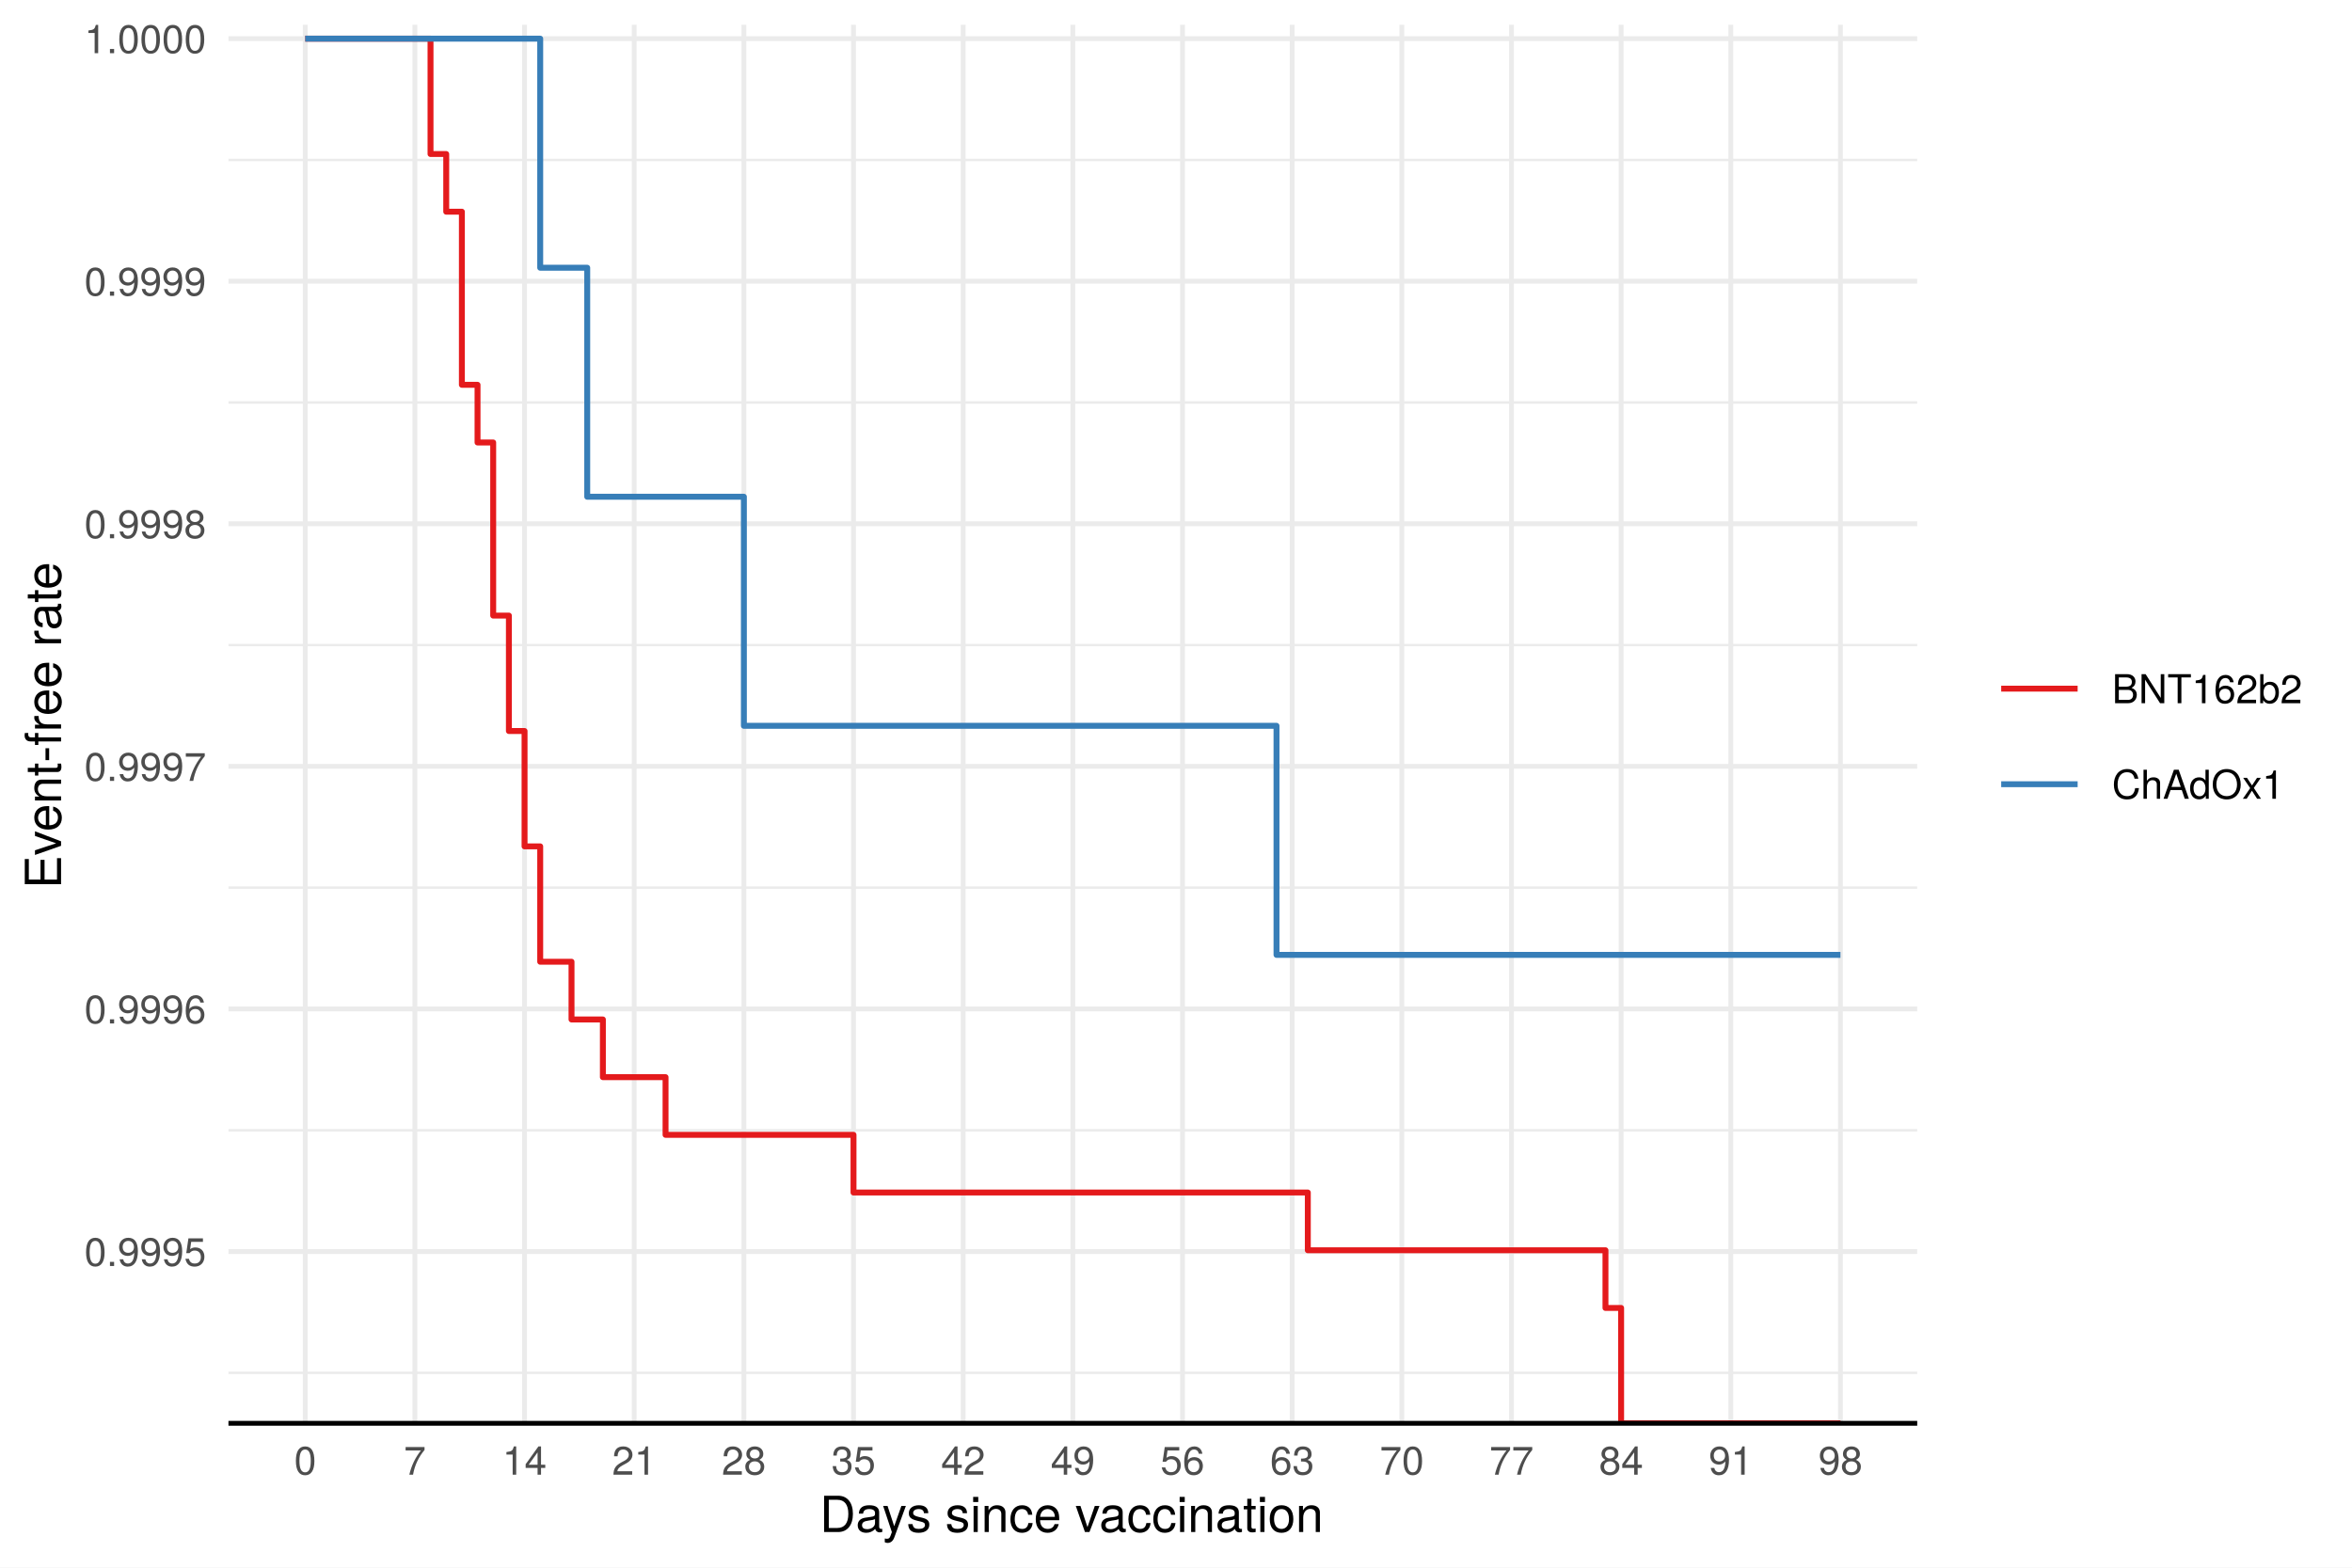
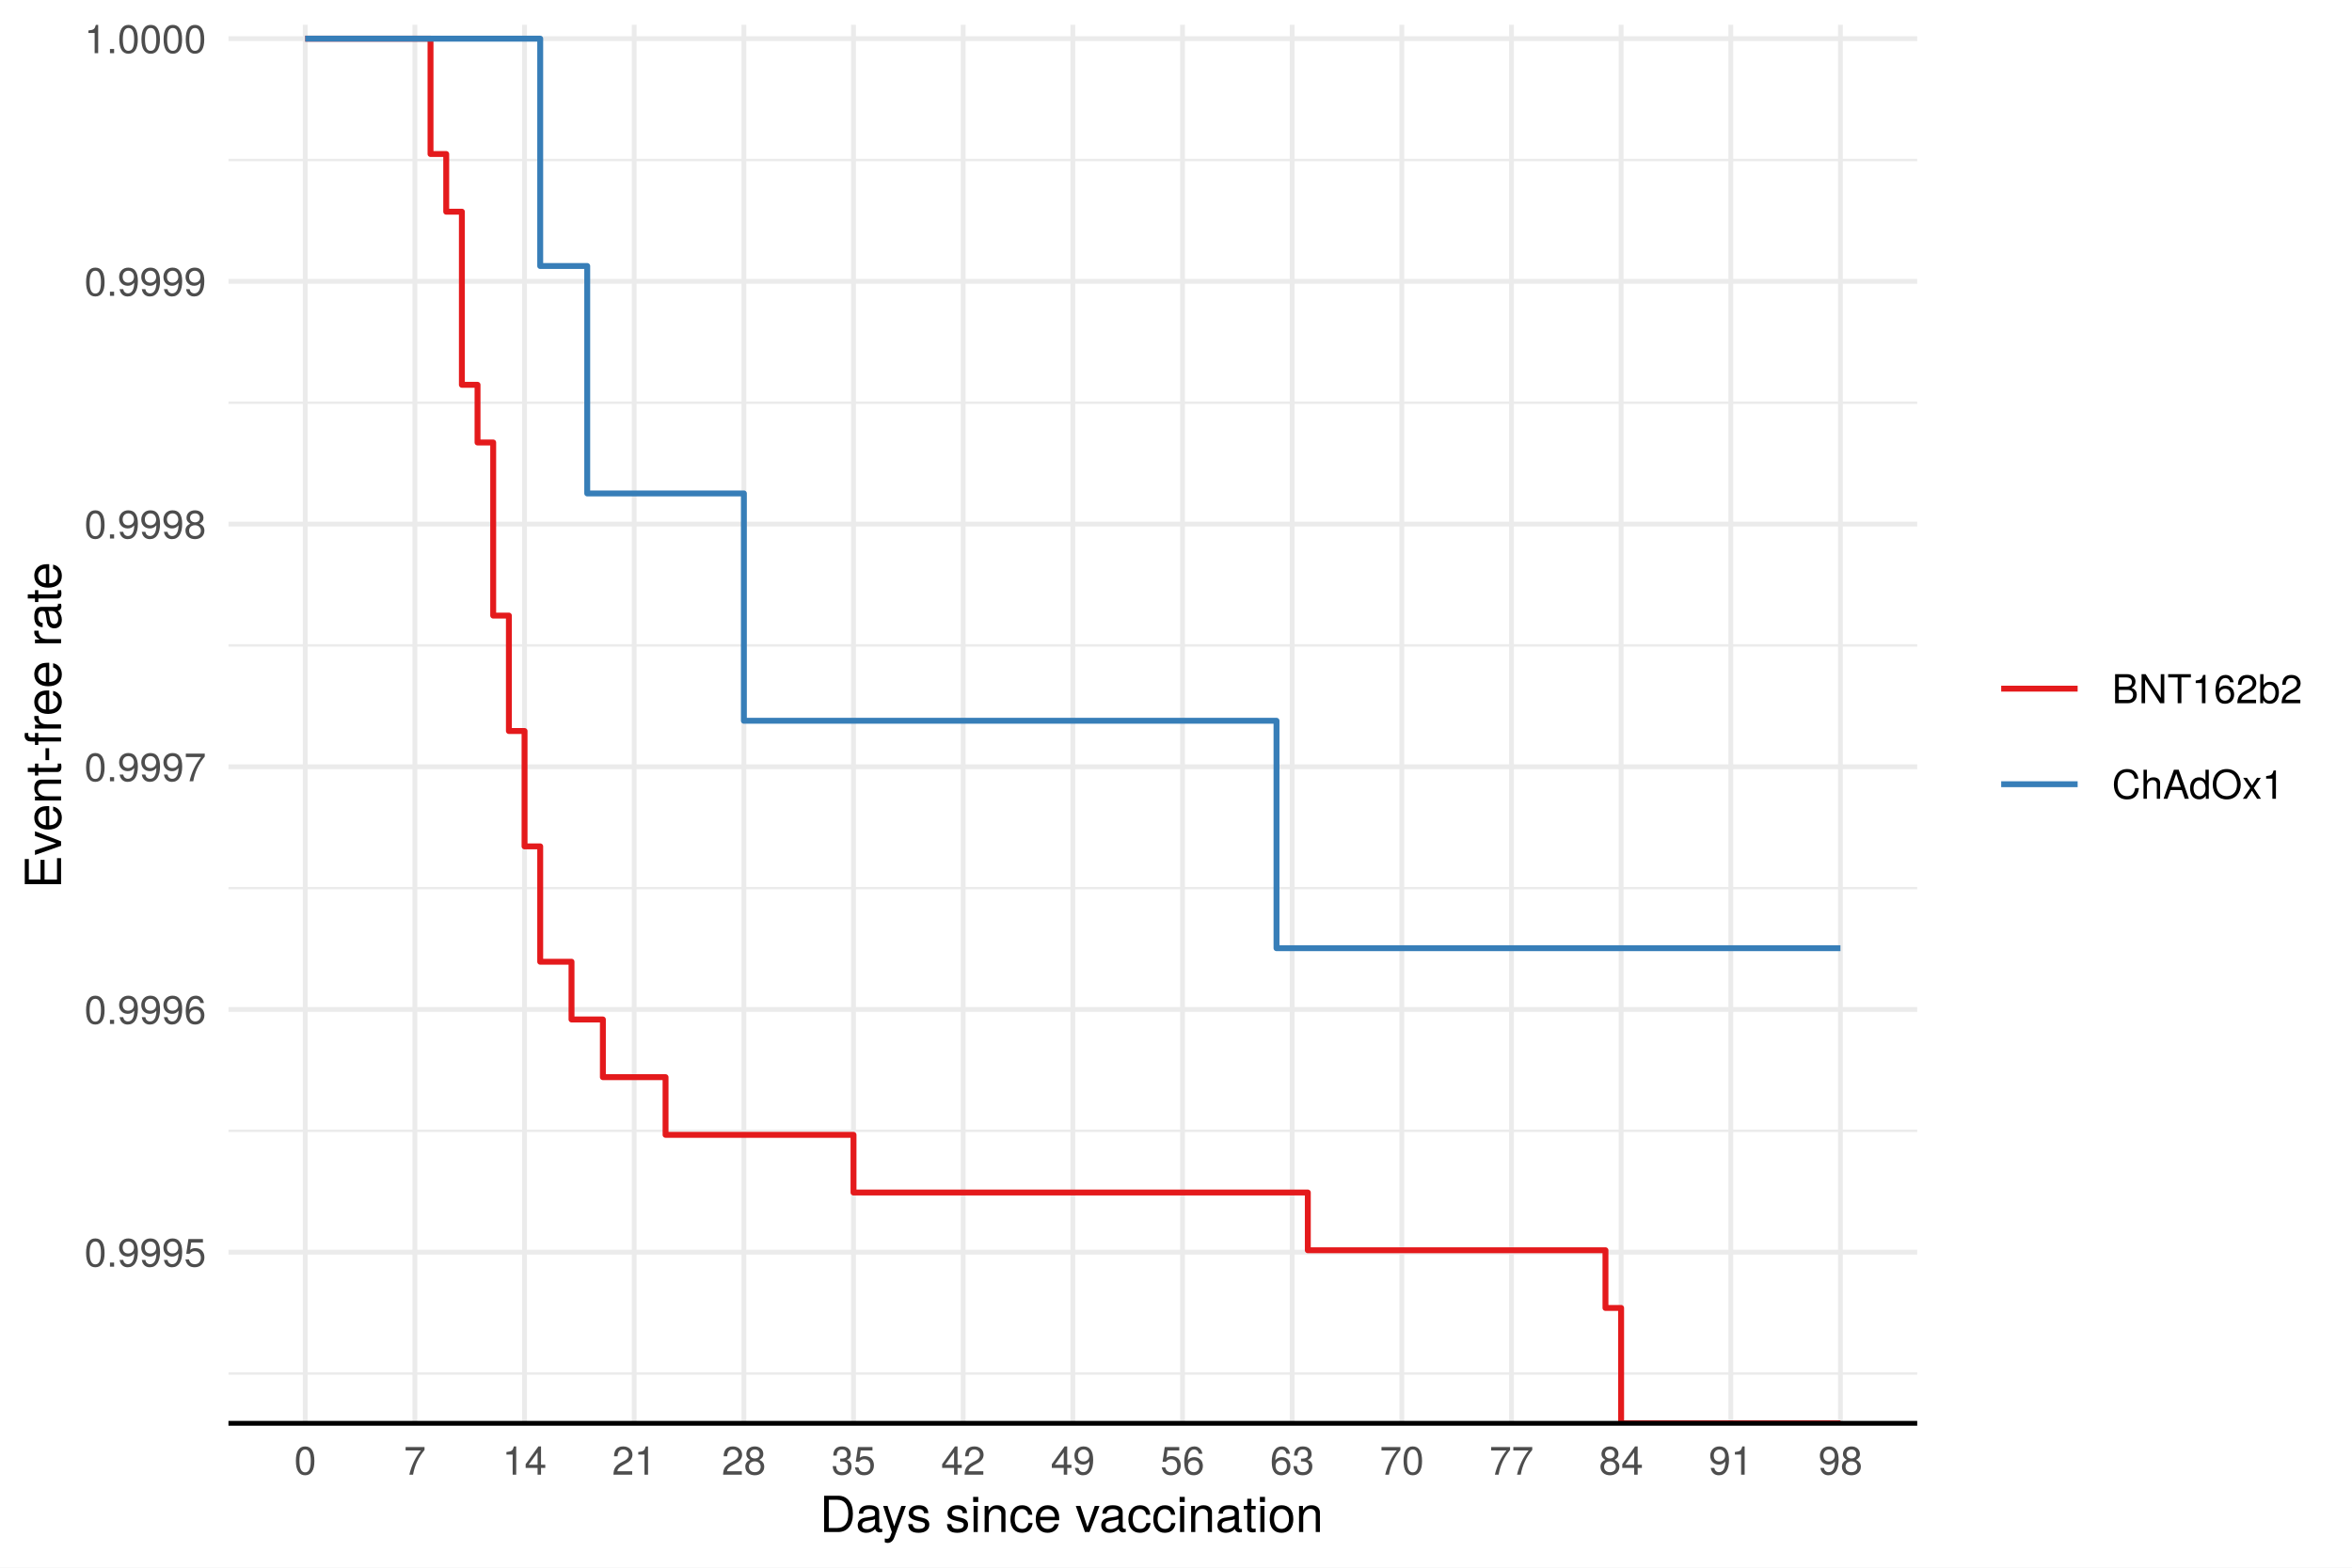
<svg xmlns="http://www.w3.org/2000/svg" viewBox="0 0 425.20 283.46">
  <defs>
    <style type="text/css">
    line, polyline, polygon, path, rect, circle {
      fill: none;
      stroke: #000000;
      stroke-linecap: round;
      stroke-linejoin: round;
      stroke-miterlimit: 10.00;
    }
  </style>
  </defs>
  <rect width="100%" height="100%" style="stroke: none; fill: #FFFFFF;" />
  <defs>
    <clipPath id="cpNDEuMzB8MzQ2LjYwfDI1Ny4zNnw0LjQ4">
      <rect x="41.30" y="4.48" width="305.30" height="252.88" />
    </clipPath>
  </defs>
-   <polyline points="41.30,248.23 346.60,248.23 " style="stroke-width: 0.44; stroke: #EBEBEB; stroke-linecap: butt;" clip-path="url(#cpNDEuMzB8MzQ2LjYwfDI1Ny4zNnw0LjQ4)" />
-   <polyline points="41.30,204.37 346.60,204.37 " style="stroke-width: 0.44; stroke: #EBEBEB; stroke-linecap: butt;" clip-path="url(#cpNDEuMzB8MzQ2LjYwfDI1Ny4zNnw0LjQ4)" />
-   <polyline points="41.30,160.50 346.60,160.50 " style="stroke-width: 0.44; stroke: #EBEBEB; stroke-linecap: butt;" clip-path="url(#cpNDEuMzB8MzQ2LjYwfDI1Ny4zNnw0LjQ4)" />
-   <polyline points="41.30,116.64 346.60,116.64 " style="stroke-width: 0.44; stroke: #EBEBEB; stroke-linecap: butt;" clip-path="url(#cpNDEuMzB8MzQ2LjYwfDI1Ny4zNnw0LjQ4)" />
-   <polyline points="41.30,72.78 346.60,72.78 " style="stroke-width: 0.44; stroke: #EBEBEB; stroke-linecap: butt;" clip-path="url(#cpNDEuMzB8MzQ2LjYwfDI1Ny4zNnw0LjQ4)" />
-   <polyline points="41.30,28.92 346.60,28.92 " style="stroke-width: 0.44; stroke: #EBEBEB; stroke-linecap: butt;" clip-path="url(#cpNDEuMzB8MzQ2LjYwfDI1Ny4zNnw0LjQ4)" />
-   <polyline points="41.30,226.30 346.60,226.30 " style="stroke-width: 0.87; stroke: #EBEBEB; stroke-linecap: butt;" clip-path="url(#cpNDEuMzB8MzQ2LjYwfDI1Ny4zNnw0LjQ4)" />
-   <polyline points="41.30,182.43 346.60,182.43 " style="stroke-width: 0.87; stroke: #EBEBEB; stroke-linecap: butt;" clip-path="url(#cpNDEuMzB8MzQ2LjYwfDI1Ny4zNnw0LjQ4)" />
-   <polyline points="41.30,138.57 346.60,138.57 " style="stroke-width: 0.87; stroke: #EBEBEB; stroke-linecap: butt;" clip-path="url(#cpNDEuMzB8MzQ2LjYwfDI1Ny4zNnw0LjQ4)" />
-   <polyline points="41.30,94.71 346.60,94.71 " style="stroke-width: 0.87; stroke: #EBEBEB; stroke-linecap: butt;" clip-path="url(#cpNDEuMzB8MzQ2LjYwfDI1Ny4zNnw0LjQ4)" />
-   <polyline points="41.30,50.85 346.60,50.85 " style="stroke-width: 0.87; stroke: #EBEBEB; stroke-linecap: butt;" clip-path="url(#cpNDEuMzB8MzQ2LjYwfDI1Ny4zNnw0LjQ4)" />
+   <polyline points="41.30,248.36 346.60,248.36 " style="stroke-width: 0.44; stroke: #EBEBEB; stroke-linecap: butt;" clip-path="url(#cpNDEuMzB8MzQ2LjYwfDI1Ny4zNnw0LjQ4)" />
+   <polyline points="41.30,204.47 346.60,204.47 " style="stroke-width: 0.44; stroke: #EBEBEB; stroke-linecap: butt;" clip-path="url(#cpNDEuMzB8MzQ2LjYwfDI1Ny4zNnw0LjQ4)" />
+   <polyline points="41.30,160.59 346.60,160.59 " style="stroke-width: 0.44; stroke: #EBEBEB; stroke-linecap: butt;" clip-path="url(#cpNDEuMzB8MzQ2LjYwfDI1Ny4zNnw0LjQ4)" />
+   <polyline points="41.30,116.70 346.60,116.70 " style="stroke-width: 0.44; stroke: #EBEBEB; stroke-linecap: butt;" clip-path="url(#cpNDEuMzB8MzQ2LjYwfDI1Ny4zNnw0LjQ4)" />
+   <polyline points="41.30,72.82 346.60,72.82 " style="stroke-width: 0.44; stroke: #EBEBEB; stroke-linecap: butt;" clip-path="url(#cpNDEuMzB8MzQ2LjYwfDI1Ny4zNnw0LjQ4)" />
+   <polyline points="41.30,28.93 346.60,28.93 " style="stroke-width: 0.44; stroke: #EBEBEB; stroke-linecap: butt;" clip-path="url(#cpNDEuMzB8MzQ2LjYwfDI1Ny4zNnw0LjQ4)" />
+   <polyline points="41.30,226.42 346.60,226.42 " style="stroke-width: 0.87; stroke: #EBEBEB; stroke-linecap: butt;" clip-path="url(#cpNDEuMzB8MzQ2LjYwfDI1Ny4zNnw0LjQ4)" />
+   <polyline points="41.30,182.53 346.60,182.53 " style="stroke-width: 0.87; stroke: #EBEBEB; stroke-linecap: butt;" clip-path="url(#cpNDEuMzB8MzQ2LjYwfDI1Ny4zNnw0LjQ4)" />
+   <polyline points="41.30,138.64 346.60,138.64 " style="stroke-width: 0.87; stroke: #EBEBEB; stroke-linecap: butt;" clip-path="url(#cpNDEuMzB8MzQ2LjYwfDI1Ny4zNnw0LjQ4)" />
+   <polyline points="41.30,94.76 346.60,94.76 " style="stroke-width: 0.87; stroke: #EBEBEB; stroke-linecap: butt;" clip-path="url(#cpNDEuMzB8MzQ2LjYwfDI1Ny4zNnw0LjQ4)" />
+   <polyline points="41.30,50.87 346.60,50.87 " style="stroke-width: 0.87; stroke: #EBEBEB; stroke-linecap: butt;" clip-path="url(#cpNDEuMzB8MzQ2LjYwfDI1Ny4zNnw0LjQ4)" />
  <polyline points="41.30,6.99 346.60,6.99 " style="stroke-width: 0.87; stroke: #EBEBEB; stroke-linecap: butt;" clip-path="url(#cpNDEuMzB8MzQ2LjYwfDI1Ny4zNnw0LjQ4)" />
  <polyline points="55.18,257.36 55.18,4.48 " style="stroke-width: 0.87; stroke: #EBEBEB; stroke-linecap: butt;" clip-path="url(#cpNDEuMzB8MzQ2LjYwfDI1Ny4zNnw0LjQ4)" />
  <polyline points="75.00,257.36 75.00,4.48 " style="stroke-width: 0.87; stroke: #EBEBEB; stroke-linecap: butt;" clip-path="url(#cpNDEuMzB8MzQ2LjYwfDI1Ny4zNnw0LjQ4)" />
  <polyline points="94.83,257.36 94.83,4.48 " style="stroke-width: 0.87; stroke: #EBEBEB; stroke-linecap: butt;" clip-path="url(#cpNDEuMzB8MzQ2LjYwfDI1Ny4zNnw0LjQ4)" />
  <polyline points="114.65,257.36 114.65,4.48 " style="stroke-width: 0.87; stroke: #EBEBEB; stroke-linecap: butt;" clip-path="url(#cpNDEuMzB8MzQ2LjYwfDI1Ny4zNnw0LjQ4)" />
  <polyline points="134.48,257.36 134.48,4.48 " style="stroke-width: 0.87; stroke: #EBEBEB; stroke-linecap: butt;" clip-path="url(#cpNDEuMzB8MzQ2LjYwfDI1Ny4zNnw0LjQ4)" />
  <polyline points="154.30,257.36 154.30,4.48 " style="stroke-width: 0.87; stroke: #EBEBEB; stroke-linecap: butt;" clip-path="url(#cpNDEuMzB8MzQ2LjYwfDI1Ny4zNnw0LjQ4)" />
  <polyline points="174.13,257.36 174.13,4.48 " style="stroke-width: 0.87; stroke: #EBEBEB; stroke-linecap: butt;" clip-path="url(#cpNDEuMzB8MzQ2LjYwfDI1Ny4zNnw0LjQ4)" />
  <polyline points="193.95,257.36 193.95,4.48 " style="stroke-width: 0.87; stroke: #EBEBEB; stroke-linecap: butt;" clip-path="url(#cpNDEuMzB8MzQ2LjYwfDI1Ny4zNnw0LjQ4)" />
  <polyline points="213.78,257.36 213.78,4.48 " style="stroke-width: 0.87; stroke: #EBEBEB; stroke-linecap: butt;" clip-path="url(#cpNDEuMzB8MzQ2LjYwfDI1Ny4zNnw0LjQ4)" />
  <polyline points="233.60,257.36 233.60,4.48 " style="stroke-width: 0.87; stroke: #EBEBEB; stroke-linecap: butt;" clip-path="url(#cpNDEuMzB8MzQ2LjYwfDI1Ny4zNnw0LjQ4)" />
  <polyline points="253.43,257.36 253.43,4.48 " style="stroke-width: 0.87; stroke: #EBEBEB; stroke-linecap: butt;" clip-path="url(#cpNDEuMzB8MzQ2LjYwfDI1Ny4zNnw0LjQ4)" />
  <polyline points="273.25,257.36 273.25,4.48 " style="stroke-width: 0.87; stroke: #EBEBEB; stroke-linecap: butt;" clip-path="url(#cpNDEuMzB8MzQ2LjYwfDI1Ny4zNnw0LjQ4)" />
  <polyline points="293.07,257.36 293.07,4.48 " style="stroke-width: 0.87; stroke: #EBEBEB; stroke-linecap: butt;" clip-path="url(#cpNDEuMzB8MzQ2LjYwfDI1Ny4zNnw0LjQ4)" />
  <polyline points="312.90,257.36 312.90,4.48 " style="stroke-width: 0.87; stroke: #EBEBEB; stroke-linecap: butt;" clip-path="url(#cpNDEuMzB8MzQ2LjYwfDI1Ny4zNnw0LjQ4)" />
  <polyline points="332.72,257.36 332.72,4.48 " style="stroke-width: 0.87; stroke: #EBEBEB; stroke-linecap: butt;" clip-path="url(#cpNDEuMzB8MzQ2LjYwfDI1Ny4zNnw0LjQ4)" />
  <polyline points="55.18,6.99 58.01,6.99 58.01,6.99 60.84,6.99 60.84,6.99 63.67,6.99 63.67,6.99 66.51,6.99 66.51,6.99 69.34,6.99 69.34,6.99 72.17,6.99 72.17,6.99 75.00,6.99 75.00,6.99 77.83,6.99 77.83,27.85 80.67,27.85 80.67,38.28 83.50,38.28 83.50,69.58 86.33,69.58 86.33,80.01 89.16,80.01 89.16,111.31 92.00,111.31 92.00,132.18 94.83,132.18 94.83,153.04 97.66,153.04 97.66,173.90 100.49,173.90 100.49,173.90 103.32,173.90 103.32,184.34 106.16,184.34 106.16,184.34 108.99,184.34 108.99,194.77 111.82,194.77 111.82,194.77 114.65,194.77 114.65,194.77 117.48,194.77 117.48,194.77 120.32,194.77 120.32,205.20 123.15,205.20 123.15,205.20 125.98,205.20 125.98,205.20 128.81,205.20 128.81,205.20 131.64,205.20 131.64,205.20 134.48,205.20 134.48,205.20 137.31,205.20 137.31,205.20 140.14,205.20 140.14,205.20 142.97,205.20 142.97,205.20 145.81,205.20 145.81,205.20 148.64,205.20 148.64,205.20 151.47,205.20 151.47,205.20 154.30,205.20 154.30,215.63 157.13,215.63 157.13,215.63 159.97,215.63 159.97,215.63 162.80,215.63 162.80,215.63 165.63,215.63 165.63,215.63 168.46,215.63 168.46,215.63 171.29,215.63 171.29,215.63 174.13,215.63 174.13,215.63 176.96,215.63 176.96,215.63 179.79,215.63 179.79,215.63 182.62,215.63 182.62,215.63 185.45,215.63 185.45,215.63 188.29,215.63 188.29,215.63 191.12,215.63 191.12,215.63 193.95,215.63 193.95,215.63 196.78,215.63 196.78,215.63 199.62,215.63 199.62,215.63 202.45,215.63 202.45,215.63 205.28,215.63 205.28,215.63 208.11,215.63 208.11,215.63 210.94,215.63 210.94,215.63 213.78,215.63 213.78,215.63 216.61,215.63 216.61,215.63 219.44,215.63 219.44,215.63 222.27,215.63 222.27,215.63 225.10,215.63 225.10,215.63 227.94,215.63 227.94,215.63 230.77,215.63 230.77,215.63 233.60,215.63 233.60,215.63 236.43,215.63 236.43,226.07 239.26,226.07 239.26,226.07 242.10,226.07 242.10,226.07 244.93,226.07 244.93,226.07 247.76,226.07 247.76,226.07 250.59,226.07 250.59,226.07 253.43,226.07 253.43,226.07 256.26,226.07 256.26,226.07 259.09,226.07 259.09,226.07 261.92,226.07 261.92,226.07 264.75,226.07 264.75,226.07 267.59,226.07 267.59,226.07 270.42,226.07 270.42,226.07 273.25,226.07 273.25,226.07 276.08,226.07 276.08,226.07 278.91,226.07 278.91,226.07 281.75,226.07 281.75,226.07 284.58,226.07 284.58,226.07 287.41,226.07 287.41,226.07 290.24,226.07 290.24,236.50 293.07,236.50 293.07,257.36 295.91,257.36 295.91,257.36 298.74,257.36 298.74,257.36 301.57,257.36 301.57,257.36 304.40,257.36 304.40,257.36 307.24,257.36 307.24,257.36 310.07,257.36 310.07,257.36 312.90,257.36 312.90,257.36 315.73,257.36 315.73,257.36 318.56,257.36 318.56,257.36 321.40,257.36 321.40,257.36 324.23,257.36 324.23,257.36 327.06,257.36 327.06,257.36 329.89,257.36 329.89,257.36 332.72,257.36 332.72,257.36 " style="stroke-width: 1.07; stroke: #E41A1C; stroke-linecap: butt;" clip-path="url(#cpNDEuMzB8MzQ2LjYwfDI1Ny4zNnw0LjQ4)" />
-   <polyline points="55.18,6.99 58.01,6.99 58.01,6.99 60.84,6.99 60.84,6.99 63.67,6.99 63.67,6.99 66.51,6.99 66.51,6.99 69.34,6.99 69.34,6.99 72.17,6.99 72.17,6.99 75.00,6.99 75.00,6.99 77.83,6.99 77.83,6.99 80.67,6.99 80.67,6.99 83.50,6.99 83.50,6.99 86.33,6.99 86.33,6.99 89.16,6.99 89.16,6.99 92.00,6.99 92.00,6.99 94.83,6.99 94.83,6.99 97.66,6.99 97.66,48.41 100.49,48.41 100.49,48.41 103.32,48.41 103.32,48.41 106.16,48.41 106.16,89.82 108.99,89.82 108.99,89.82 111.82,89.82 111.82,89.82 114.65,89.82 114.65,89.82 117.48,89.82 117.48,89.82 120.32,89.82 120.32,89.82 123.15,89.82 123.15,89.82 125.98,89.82 125.98,89.82 128.81,89.82 128.81,89.82 131.64,89.82 131.64,89.82 134.48,89.82 134.48,131.24 137.31,131.24 137.31,131.24 140.14,131.24 140.14,131.24 142.97,131.24 142.97,131.24 145.81,131.24 145.81,131.24 148.64,131.24 148.64,131.24 151.47,131.24 151.47,131.24 154.30,131.24 154.30,131.24 157.13,131.24 157.13,131.24 159.97,131.24 159.97,131.24 162.80,131.24 162.80,131.24 165.63,131.24 165.63,131.24 168.46,131.24 168.46,131.24 171.29,131.24 171.29,131.24 174.13,131.24 174.13,131.24 176.96,131.24 176.96,131.24 179.79,131.24 179.79,131.24 182.62,131.24 182.62,131.24 185.45,131.24 185.45,131.24 188.29,131.24 188.29,131.24 191.12,131.24 191.12,131.24 193.95,131.24 193.95,131.24 196.78,131.24 196.78,131.24 199.62,131.24 199.62,131.24 202.45,131.24 202.45,131.24 205.28,131.24 205.28,131.24 208.11,131.24 208.11,131.24 210.94,131.24 210.94,131.24 213.78,131.24 213.78,131.24 216.61,131.24 216.61,131.24 219.44,131.24 219.44,131.24 222.27,131.24 222.27,131.24 225.10,131.24 225.10,131.24 227.94,131.24 227.94,131.24 230.77,131.24 230.77,172.66 233.60,172.66 233.60,172.66 236.43,172.66 236.43,172.66 239.26,172.66 239.26,172.66 242.10,172.66 242.10,172.66 244.93,172.66 244.93,172.66 247.76,172.66 247.76,172.66 250.59,172.66 250.59,172.66 253.43,172.66 253.43,172.66 256.26,172.66 256.26,172.66 259.09,172.66 259.09,172.66 261.92,172.66 261.92,172.66 264.75,172.66 264.75,172.66 267.59,172.66 267.59,172.66 270.42,172.66 270.42,172.66 273.25,172.66 273.25,172.66 276.08,172.66 276.08,172.66 278.91,172.66 278.91,172.66 281.75,172.66 281.75,172.66 284.58,172.66 284.58,172.66 287.41,172.66 287.41,172.66 290.24,172.66 290.24,172.66 293.07,172.66 293.07,172.66 295.91,172.66 295.91,172.66 298.74,172.66 298.74,172.66 301.57,172.66 301.57,172.66 304.40,172.66 304.40,172.66 307.24,172.66 307.24,172.66 310.07,172.66 310.07,172.66 312.90,172.66 312.90,172.66 315.73,172.66 315.73,172.66 318.56,172.66 318.56,172.66 321.40,172.66 321.40,172.66 324.23,172.66 324.23,172.66 327.06,172.66 327.06,172.66 329.89,172.66 329.89,172.66 332.72,172.66 332.72,172.66 " style="stroke-width: 1.07; stroke: #377EB8; stroke-linecap: butt;" clip-path="url(#cpNDEuMzB8MzQ2LjYwfDI1Ny4zNnw0LjQ4)" />
+   <polyline points="55.18,6.99 58.01,6.99 58.01,6.99 60.84,6.99 60.84,6.99 63.67,6.99 63.67,6.99 66.51,6.99 66.51,6.99 69.34,6.99 69.34,6.99 72.17,6.99 72.17,6.99 75.00,6.99 75.00,6.99 77.83,6.99 77.83,6.99 80.67,6.99 80.67,6.99 83.50,6.99 83.50,6.99 86.33,6.99 86.33,6.99 89.16,6.99 89.16,6.99 92.00,6.99 92.00,6.99 94.83,6.99 94.83,6.99 97.66,6.99 97.66,48.10 100.49,48.10 100.49,48.10 103.32,48.10 103.32,48.10 106.16,48.10 106.16,89.22 108.99,89.22 108.99,89.22 111.82,89.22 111.82,89.22 114.65,89.22 114.65,89.22 117.48,89.22 117.48,89.22 120.32,89.22 120.32,89.22 123.15,89.22 123.15,89.22 125.98,89.22 125.98,89.22 128.81,89.22 128.81,89.22 131.64,89.22 131.64,89.22 134.48,89.22 134.48,130.33 137.31,130.33 137.31,130.33 140.14,130.33 140.14,130.33 142.97,130.33 142.97,130.33 145.81,130.33 145.81,130.33 148.64,130.33 148.64,130.33 151.47,130.33 151.47,130.33 154.30,130.33 154.30,130.33 157.13,130.33 157.13,130.33 159.97,130.33 159.97,130.33 162.80,130.33 162.80,130.33 165.63,130.33 165.63,130.33 168.46,130.33 168.46,130.33 171.29,130.33 171.29,130.33 174.13,130.33 174.13,130.33 176.96,130.33 176.96,130.33 179.79,130.33 179.79,130.33 182.62,130.33 182.62,130.33 185.45,130.33 185.45,130.33 188.29,130.33 188.29,130.33 191.12,130.33 191.12,130.33 193.95,130.33 193.95,130.33 196.78,130.33 196.78,130.33 199.62,130.33 199.62,130.33 202.45,130.33 202.45,130.33 205.28,130.33 205.28,130.33 208.11,130.33 208.11,130.33 210.94,130.33 210.94,130.33 213.78,130.33 213.78,130.33 216.61,130.33 216.61,130.33 219.44,130.33 219.44,130.33 222.27,130.33 222.27,130.33 225.10,130.33 225.10,130.33 227.94,130.33 227.94,130.33 230.77,130.33 230.77,171.45 233.60,171.45 233.60,171.45 236.43,171.45 236.43,171.45 239.26,171.45 239.26,171.45 242.10,171.45 242.10,171.45 244.93,171.45 244.93,171.45 247.76,171.45 247.76,171.45 250.59,171.45 250.59,171.45 253.43,171.45 253.43,171.45 256.26,171.45 256.26,171.45 259.09,171.45 259.09,171.45 261.92,171.45 261.92,171.45 264.75,171.45 264.75,171.45 267.59,171.45 267.59,171.45 270.42,171.45 270.42,171.45 273.25,171.45 273.25,171.45 276.08,171.45 276.08,171.45 278.91,171.45 278.91,171.45 281.75,171.45 281.75,171.45 284.58,171.45 284.58,171.45 287.41,171.45 287.41,171.45 290.24,171.45 290.24,171.45 293.07,171.45 293.07,171.45 295.91,171.45 295.91,171.45 298.74,171.45 298.74,171.45 301.57,171.45 301.57,171.45 304.40,171.45 304.40,171.45 307.24,171.45 307.24,171.45 310.07,171.45 310.07,171.45 312.90,171.45 312.90,171.45 315.73,171.45 315.73,171.45 318.56,171.45 318.56,171.45 321.40,171.45 321.40,171.45 324.23,171.45 324.23,171.45 327.06,171.45 327.06,171.45 329.89,171.45 329.89,171.45 332.72,171.45 332.72,171.45 " style="stroke-width: 1.07; stroke: #377EB8; stroke-linecap: butt;" clip-path="url(#cpNDEuMzB8MzQ2LjYwfDI1Ny4zNnw0LjQ4)" />
  <defs>
    <clipPath id="cpMC4wMHw0MjUuMjB8MjgzLjQ2fDAuMDA=">
      <rect x="0.00" y="0.00" width="425.20" height="283.46" />
    </clipPath>
  </defs>
  <g clip-path="url(#cpMC4wMHw0MjUuMjB8MjgzLjQ2fDAuMDA=)">
-     <text x="15.25" y="228.92" style="font-size: 7.20px; fill: #4D4D4D; font-family: TeX Gyre Heros;" textLength="22.02px" lengthAdjust="spacingAndGlyphs">0.9995</text>
+     <text x="15.25" y="229.04" style="font-size: 7.20px; fill: #4D4D4D; font-family: TeX Gyre Heros;" textLength="22.02px" lengthAdjust="spacingAndGlyphs">0.9995</text>
  </g>
  <g clip-path="url(#cpMC4wMHw0MjUuMjB8MjgzLjQ2fDAuMDA=)">
-     <text x="15.25" y="185.06" style="font-size: 7.20px; fill: #4D4D4D; font-family: TeX Gyre Heros;" textLength="22.02px" lengthAdjust="spacingAndGlyphs">0.9996</text>
+     <text x="15.25" y="185.15" style="font-size: 7.20px; fill: #4D4D4D; font-family: TeX Gyre Heros;" textLength="22.02px" lengthAdjust="spacingAndGlyphs">0.9996</text>
  </g>
  <g clip-path="url(#cpMC4wMHw0MjUuMjB8MjgzLjQ2fDAuMDA=)">
-     <text x="15.25" y="141.20" style="font-size: 7.20px; fill: #4D4D4D; font-family: TeX Gyre Heros;" textLength="22.02px" lengthAdjust="spacingAndGlyphs">0.9997</text>
+     <text x="15.25" y="141.27" style="font-size: 7.20px; fill: #4D4D4D; font-family: TeX Gyre Heros;" textLength="22.02px" lengthAdjust="spacingAndGlyphs">0.9997</text>
  </g>
  <g clip-path="url(#cpMC4wMHw0MjUuMjB8MjgzLjQ2fDAuMDA=)">
-     <text x="15.25" y="97.33" style="font-size: 7.20px; fill: #4D4D4D; font-family: TeX Gyre Heros;" textLength="22.02px" lengthAdjust="spacingAndGlyphs">0.9998</text>
+     <text x="15.25" y="97.38" style="font-size: 7.20px; fill: #4D4D4D; font-family: TeX Gyre Heros;" textLength="22.02px" lengthAdjust="spacingAndGlyphs">0.9998</text>
  </g>
  <g clip-path="url(#cpMC4wMHw0MjUuMjB8MjgzLjQ2fDAuMDA=)">
-     <text x="15.25" y="53.47" style="font-size: 7.20px; fill: #4D4D4D; font-family: TeX Gyre Heros;" textLength="22.02px" lengthAdjust="spacingAndGlyphs">0.9999</text>
+     <text x="15.25" y="53.50" style="font-size: 7.20px; fill: #4D4D4D; font-family: TeX Gyre Heros;" textLength="22.02px" lengthAdjust="spacingAndGlyphs">0.9999</text>
  </g>
  <g clip-path="url(#cpMC4wMHw0MjUuMjB8MjgzLjQ2fDAuMDA=)">
    <text x="15.25" y="9.61" style="font-size: 7.20px; fill: #4D4D4D; font-family: TeX Gyre Heros;" textLength="22.02px" lengthAdjust="spacingAndGlyphs">1.0000</text>
  </g>
  <polyline points="41.30,257.36 346.60,257.36 " style="stroke-width: 0.87; stroke-linecap: butt;" clip-path="url(#cpMC4wMHw0MjUuMjB8MjgzLjQ2fDAuMDA=)" />
  <g clip-path="url(#cpMC4wMHw0MjUuMjB8MjgzLjQ2fDAuMDA=)">
    <text x="53.18" y="266.65" style="font-size: 7.20px; fill: #4D4D4D; font-family: TeX Gyre Heros;" textLength="4.00px" lengthAdjust="spacingAndGlyphs">0</text>
  </g>
  <g clip-path="url(#cpMC4wMHw0MjUuMjB8MjgzLjQ2fDAuMDA=)">
    <text x="73.00" y="266.65" style="font-size: 7.20px; fill: #4D4D4D; font-family: TeX Gyre Heros;" textLength="4.00px" lengthAdjust="spacingAndGlyphs">7</text>
  </g>
  <g clip-path="url(#cpMC4wMHw0MjUuMjB8MjgzLjQ2fDAuMDA=)">
    <text x="90.82" y="266.65" style="font-size: 7.20px; fill: #4D4D4D; font-family: TeX Gyre Heros;" textLength="8.01px" lengthAdjust="spacingAndGlyphs">14</text>
  </g>
  <g clip-path="url(#cpMC4wMHw0MjUuMjB8MjgzLjQ2fDAuMDA=)">
    <text x="110.65" y="266.65" style="font-size: 7.20px; fill: #4D4D4D; font-family: TeX Gyre Heros;" textLength="8.01px" lengthAdjust="spacingAndGlyphs">21</text>
  </g>
  <g clip-path="url(#cpMC4wMHw0MjUuMjB8MjgzLjQ2fDAuMDA=)">
    <text x="130.47" y="266.65" style="font-size: 7.20px; fill: #4D4D4D; font-family: TeX Gyre Heros;" textLength="8.01px" lengthAdjust="spacingAndGlyphs">28</text>
  </g>
  <g clip-path="url(#cpMC4wMHw0MjUuMjB8MjgzLjQ2fDAuMDA=)">
    <text x="150.30" y="266.65" style="font-size: 7.20px; fill: #4D4D4D; font-family: TeX Gyre Heros;" textLength="8.01px" lengthAdjust="spacingAndGlyphs">35</text>
  </g>
  <g clip-path="url(#cpMC4wMHw0MjUuMjB8MjgzLjQ2fDAuMDA=)">
    <text x="170.12" y="266.65" style="font-size: 7.20px; fill: #4D4D4D; font-family: TeX Gyre Heros;" textLength="8.01px" lengthAdjust="spacingAndGlyphs">42</text>
  </g>
  <g clip-path="url(#cpMC4wMHw0MjUuMjB8MjgzLjQ2fDAuMDA=)">
    <text x="189.95" y="266.65" style="font-size: 7.20px; fill: #4D4D4D; font-family: TeX Gyre Heros;" textLength="8.01px" lengthAdjust="spacingAndGlyphs">49</text>
  </g>
  <g clip-path="url(#cpMC4wMHw0MjUuMjB8MjgzLjQ2fDAuMDA=)">
    <text x="209.77" y="266.65" style="font-size: 7.20px; fill: #4D4D4D; font-family: TeX Gyre Heros;" textLength="8.01px" lengthAdjust="spacingAndGlyphs">56</text>
  </g>
  <g clip-path="url(#cpMC4wMHw0MjUuMjB8MjgzLjQ2fDAuMDA=)">
    <text x="229.60" y="266.65" style="font-size: 7.20px; fill: #4D4D4D; font-family: TeX Gyre Heros;" textLength="8.01px" lengthAdjust="spacingAndGlyphs">63</text>
  </g>
  <g clip-path="url(#cpMC4wMHw0MjUuMjB8MjgzLjQ2fDAuMDA=)">
    <text x="249.42" y="266.65" style="font-size: 7.20px; fill: #4D4D4D; font-family: TeX Gyre Heros;" textLength="8.01px" lengthAdjust="spacingAndGlyphs">70</text>
  </g>
  <g clip-path="url(#cpMC4wMHw0MjUuMjB8MjgzLjQ2fDAuMDA=)">
    <text x="269.25" y="266.65" style="font-size: 7.20px; fill: #4D4D4D; font-family: TeX Gyre Heros;" textLength="8.01px" lengthAdjust="spacingAndGlyphs">77</text>
  </g>
  <g clip-path="url(#cpMC4wMHw0MjUuMjB8MjgzLjQ2fDAuMDA=)">
    <text x="289.07" y="266.65" style="font-size: 7.20px; fill: #4D4D4D; font-family: TeX Gyre Heros;" textLength="8.01px" lengthAdjust="spacingAndGlyphs">84</text>
  </g>
  <g clip-path="url(#cpMC4wMHw0MjUuMjB8MjgzLjQ2fDAuMDA=)">
    <text x="308.90" y="266.65" style="font-size: 7.20px; fill: #4D4D4D; font-family: TeX Gyre Heros;" textLength="8.01px" lengthAdjust="spacingAndGlyphs">91</text>
  </g>
  <g clip-path="url(#cpMC4wMHw0MjUuMjB8MjgzLjQ2fDAuMDA=)">
    <text x="328.72" y="266.65" style="font-size: 7.20px; fill: #4D4D4D; font-family: TeX Gyre Heros;" textLength="8.01px" lengthAdjust="spacingAndGlyphs">98</text>
  </g>
  <g clip-path="url(#cpMC4wMHw0MjUuMjB8MjgzLjQ2fDAuMDA=)">
    <text x="148.19" y="277.02" style="font-size: 9.00px; font-family: TeX Gyre Heros;" textLength="91.53px" lengthAdjust="spacingAndGlyphs">Days since vaccination</text>
  </g>
  <g clip-path="url(#cpMC4wMHw0MjUuMjB8MjgzLjQ2fDAuMDA=)">
    <text transform="translate(11.04,160.69) rotate(-90)" style="font-size: 9.00px; font-family: TeX Gyre Heros;" textLength="59.53px" lengthAdjust="spacingAndGlyphs">Event-free rate</text>
  </g>
  <line x1="361.78" y1="124.52" x2="375.60" y2="124.52" style="stroke-width: 1.07; stroke: #E41A1C; stroke-linecap: butt;" clip-path="url(#cpMC4wMHw0MjUuMjB8MjgzLjQ2fDAuMDA=)" />
  <line x1="361.78" y1="141.80" x2="375.60" y2="141.80" style="stroke-width: 1.07; stroke: #377EB8; stroke-linecap: butt;" clip-path="url(#cpMC4wMHw0MjUuMjB8MjgzLjQ2fDAuMDA=)" />
  <g clip-path="url(#cpMC4wMHw0MjUuMjB8MjgzLjQ2fDAuMDA=)">
    <text x="381.81" y="127.15" style="font-size: 7.20px; font-family: TeX Gyre Heros;" textLength="34.42px" lengthAdjust="spacingAndGlyphs">BNT162b2</text>
  </g>
  <g clip-path="url(#cpMC4wMHw0MjUuMjB8MjgzLjQ2fDAuMDA=)">
    <text x="381.81" y="144.43" style="font-size: 7.20px; font-family: TeX Gyre Heros;" textLength="31.21px" lengthAdjust="spacingAndGlyphs">ChAdOx1</text>
  </g>
</svg>
